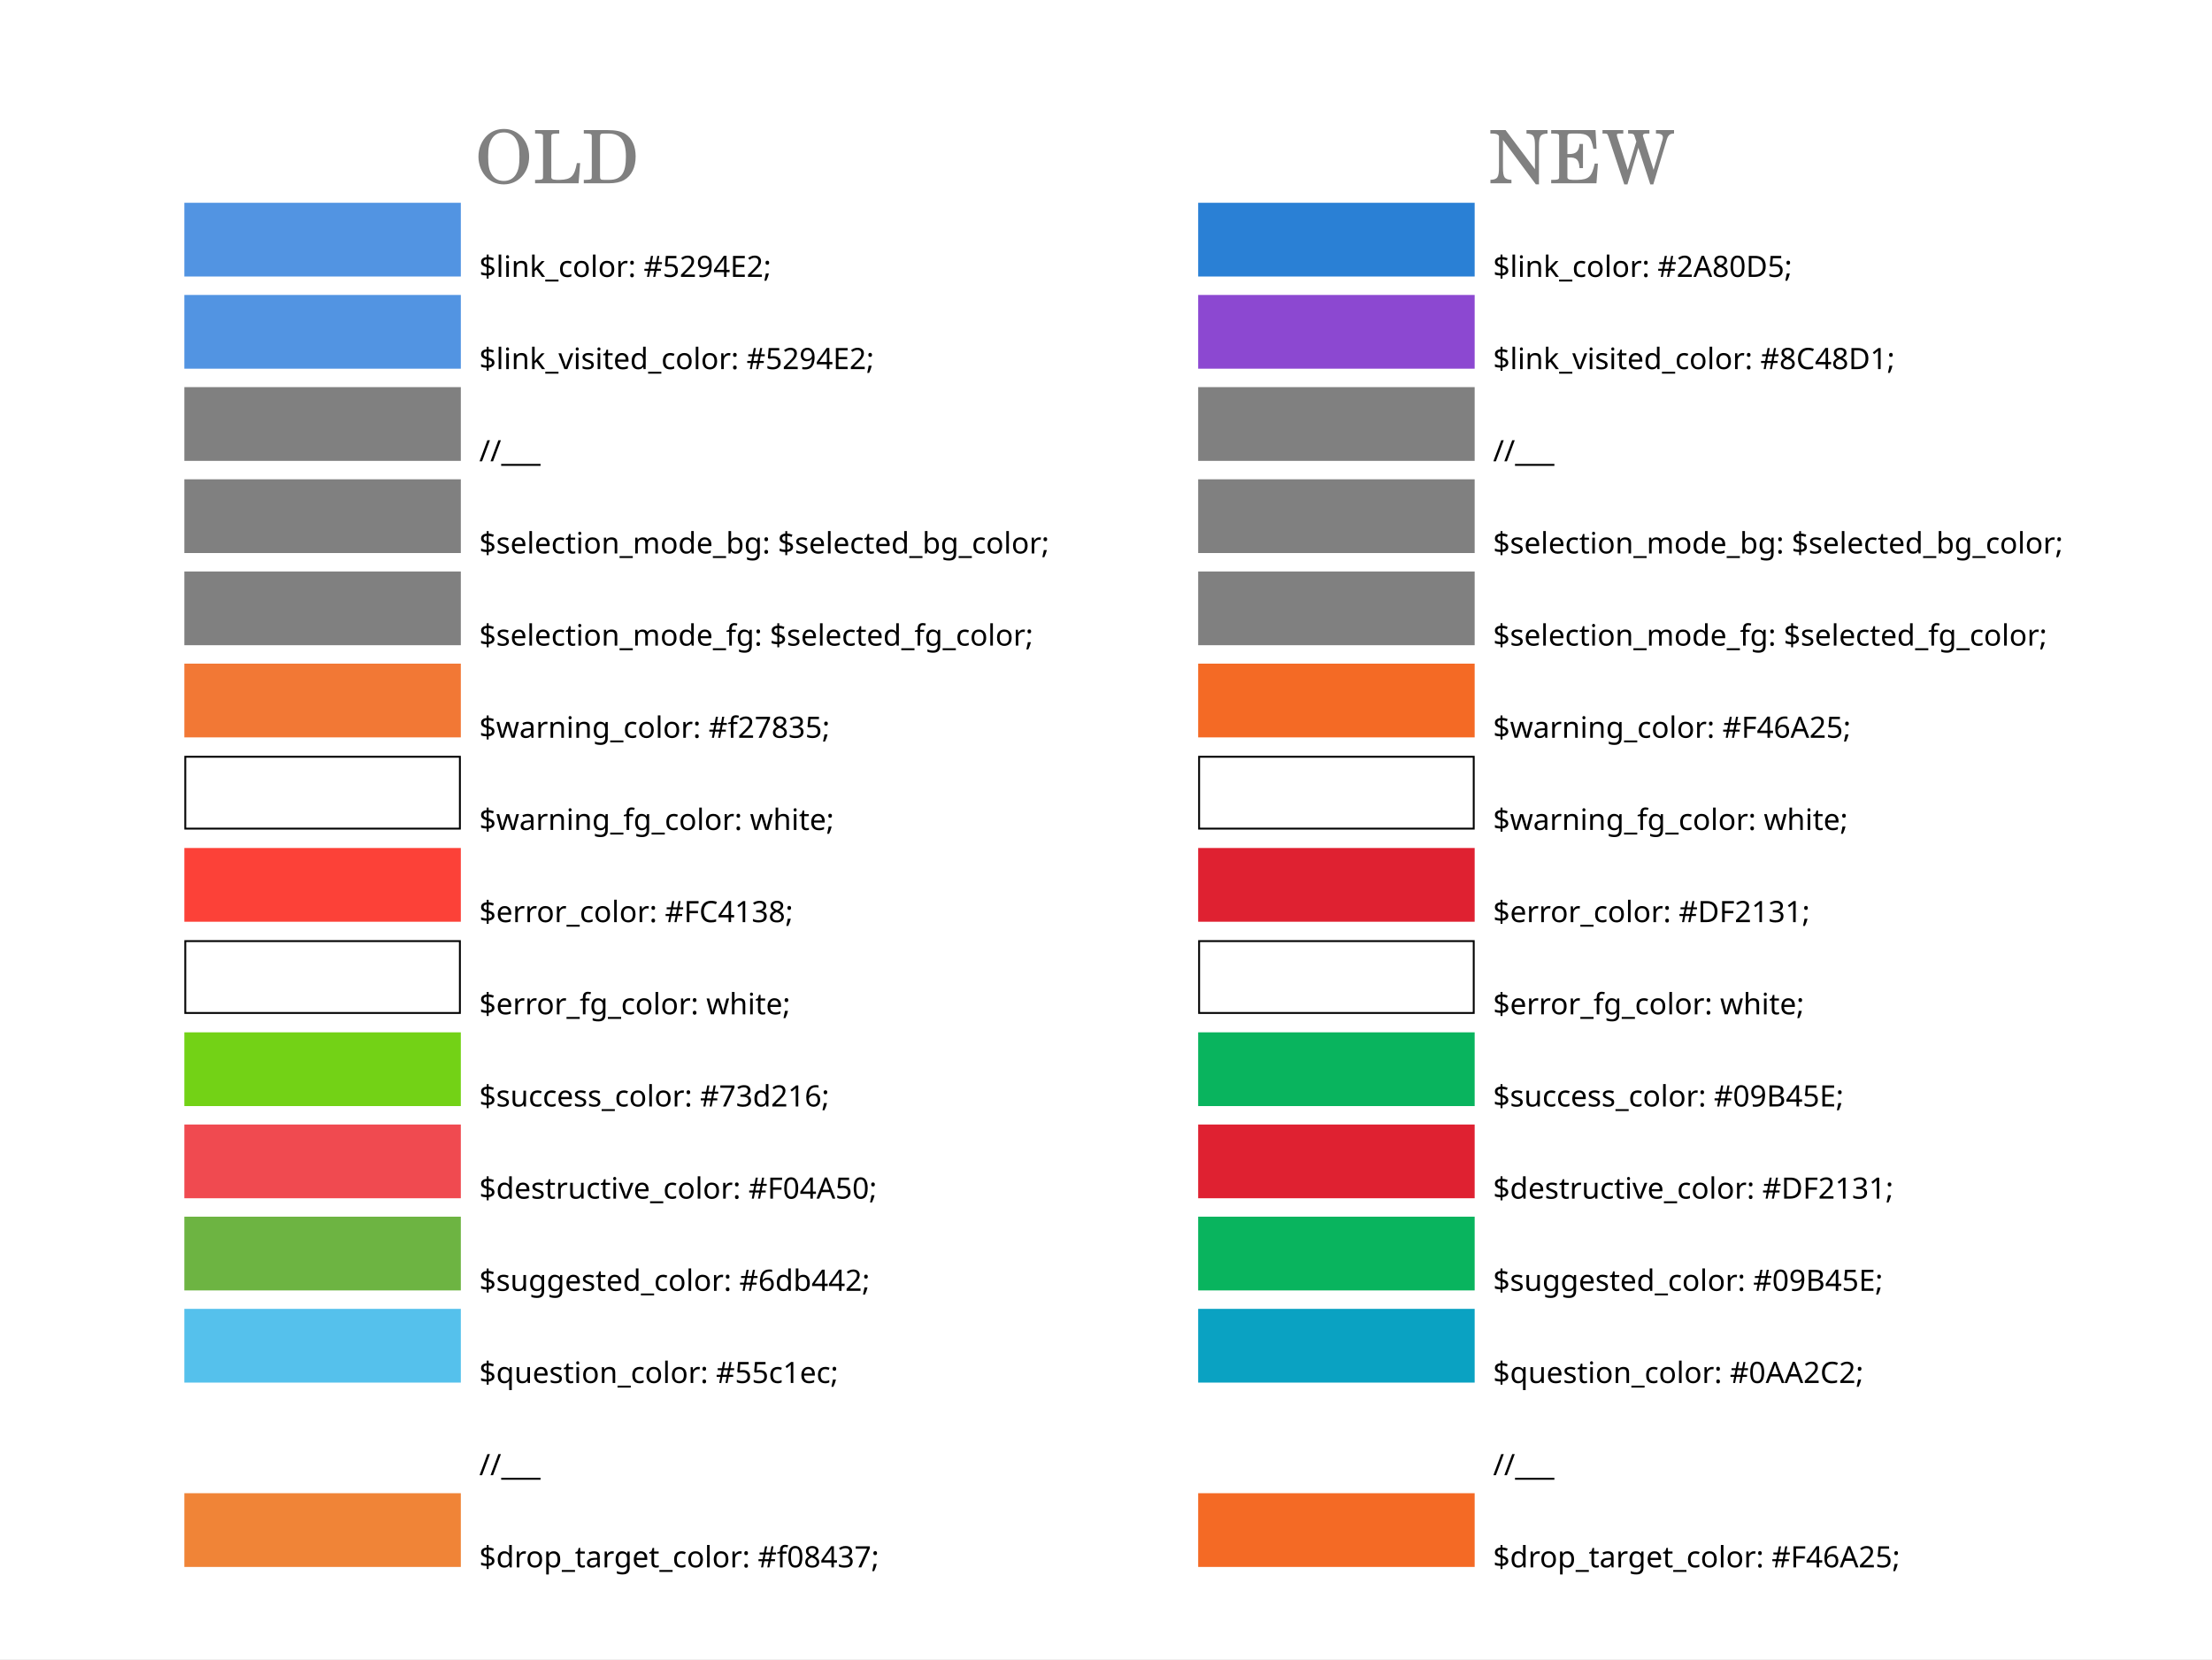
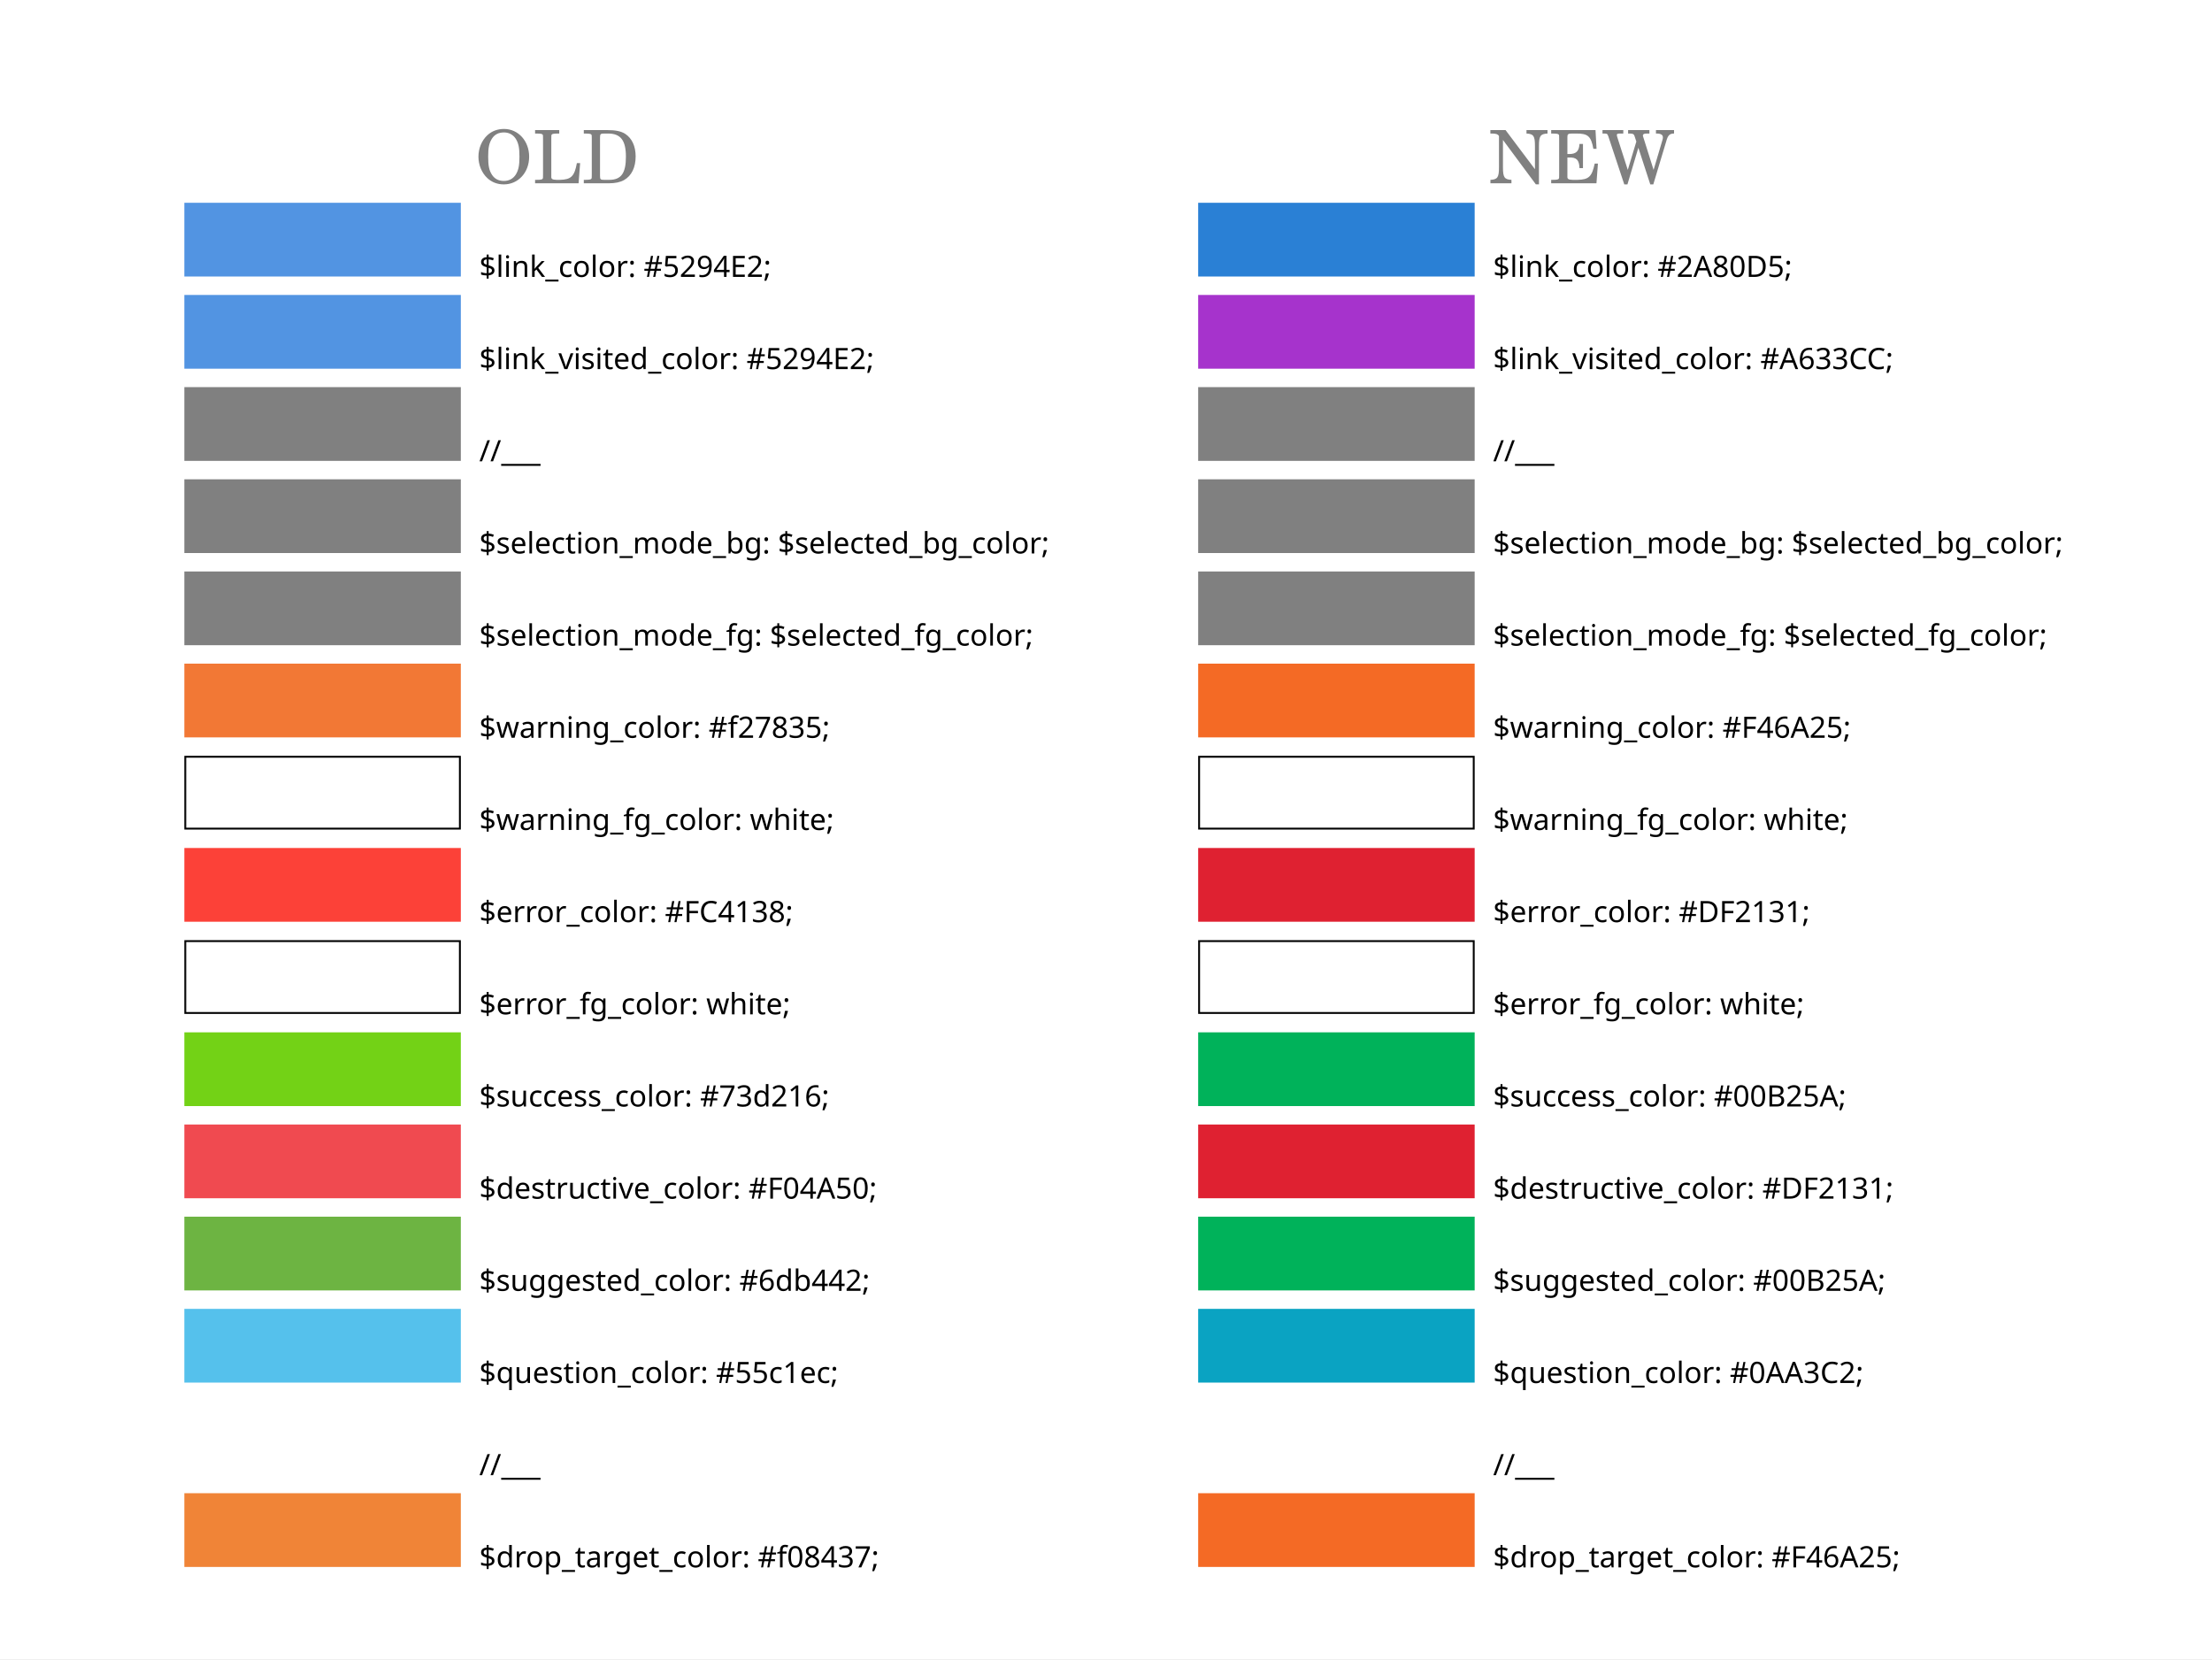
- <svg xmlns="http://www.w3.org/2000/svg" id="svg8" version="1.1" viewBox="0 0 1200 900" height="900" width="1200">
+ <svg xmlns="http://www.w3.org/2000/svg" width="1200" height="900" viewBox="0 0 1200 900" version="1.1" id="svg8">
  <defs id="defs2" />
-   <g transform="translate(0,38.20002)" id="layer1">
-     <rect rx="1.5995795e-15" y="-38.2" x="0" height="900" width="1200" id="rect876" style="fill:#ffffff;fill-opacity:1;stroke:none;stroke-width:4.948;stroke-miterlimit:4;stroke-dasharray:none;stroke-opacity:1" />
-     <text id="text9" y="112.027" x="260" style="font-style:normal;font-weight:normal;font-size:16px;line-height:2;font-family:sans-serif;letter-spacing:0px;word-spacing:0px;fill:#000000;fill-opacity:1;stroke:none" xml:space="preserve">
-       <tspan style="line-height:50px" y="112.027" x="260" id="tspan7">$link_color: #5294E2;</tspan>
-       <tspan style="line-height:50px" id="tspan11" y="162.027" x="260">$link_visited_color: #5294E2;</tspan>
-       <tspan style="line-height:50px" id="tspan13" y="212.027" x="260">//___</tspan>
-       <tspan style="line-height:50px" id="tspan15" y="262.027" x="260">$selection_mode_bg: $selected_bg_color;</tspan>
-       <tspan style="line-height:50px" id="tspan17" y="312.027" x="260">$selection_mode_fg: $selected_fg_color;</tspan>
-       <tspan style="line-height:50px" id="tspan19" y="362.027" x="260">$warning_color: #f27835;</tspan>
-       <tspan style="line-height:50px" id="tspan21" y="412.027" x="260">$warning_fg_color: white;</tspan>
-       <tspan style="line-height:50px" id="tspan23" y="462.027" x="260">$error_color: #FC4138;</tspan>
-       <tspan style="line-height:50px" id="tspan25" y="512.027" x="260">$error_fg_color: white;</tspan>
-       <tspan style="line-height:50px" id="tspan27" y="562.027" x="260">$success_color: #73d216;</tspan>
-       <tspan style="line-height:50px" id="tspan29" y="612.027" x="260">$destructive_color: #F04A50;</tspan>
-       <tspan style="line-height:50px" id="tspan31" y="662.027" x="260">$suggested_color: #6db442;</tspan>
-       <tspan style="line-height:50px" id="tspan33" y="712.027" x="260">$question_color: #55c1ec;</tspan>
-       <tspan id="tspan1000" style="line-height:50px" y="762.027" x="260">//___</tspan>
-       <tspan id="tspan1002" style="line-height:50px" y="812.027" x="260">$drop_target_color: #f08437;</tspan>
+   <g id="layer1" transform="translate(0,38.20002)">
+     <rect style="fill:#ffffff;fill-opacity:1;stroke:none;stroke-width:4.948;stroke-miterlimit:4;stroke-dasharray:none;stroke-opacity:1" id="rect876" width="1200" height="900" x="0" y="-38.2" rx="1.5995795e-15" />
+     <text xml:space="preserve" style="font-style:normal;font-weight:normal;font-size:16px;line-height:2;font-family:sans-serif;letter-spacing:0px;word-spacing:0px;fill:#000000;fill-opacity:1;stroke:none" x="260" y="112.027" id="text9">
+       <tspan id="tspan7" x="260" y="112.027" style="line-height:50px">$link_color: #5294E2;</tspan>
+       <tspan x="260" y="162.027" id="tspan11" style="line-height:50px">$link_visited_color: #5294E2;</tspan>
+       <tspan x="260" y="212.027" id="tspan13" style="line-height:50px">//___</tspan>
+       <tspan x="260" y="262.027" id="tspan15" style="line-height:50px">$selection_mode_bg: $selected_bg_color;</tspan>
+       <tspan x="260" y="312.027" id="tspan17" style="line-height:50px">$selection_mode_fg: $selected_fg_color;</tspan>
+       <tspan x="260" y="362.027" id="tspan19" style="line-height:50px">$warning_color: #f27835;</tspan>
+       <tspan x="260" y="412.027" id="tspan21" style="line-height:50px">$warning_fg_color: white;</tspan>
+       <tspan x="260" y="462.027" id="tspan23" style="line-height:50px">$error_color: #FC4138;</tspan>
+       <tspan x="260" y="512.027" id="tspan25" style="line-height:50px">$error_fg_color: white;</tspan>
+       <tspan x="260" y="562.027" id="tspan27" style="line-height:50px">$success_color: #73d216;</tspan>
+       <tspan x="260" y="612.027" id="tspan29" style="line-height:50px">$destructive_color: #F04A50;</tspan>
+       <tspan x="260" y="662.027" id="tspan31" style="line-height:50px">$suggested_color: #6db442;</tspan>
+       <tspan x="260" y="712.027" id="tspan33" style="line-height:50px">$question_color: #55c1ec;</tspan>
+       <tspan x="260" y="762.027" style="line-height:50px" id="tspan1000">//___</tspan>
+       <tspan x="260" y="812.027" style="line-height:50px" id="tspan1002">$drop_target_color: #f08437;</tspan>
    </text>
-     <rect y="671.8" x="100" height="40" width="150" id="rect35" style="fill:#55c1ec;fill-opacity:1;stroke-width:0.829" />
-     <rect style="fill:#6db442;fill-opacity:1;stroke-width:0.829" id="use892" width="150" height="40" x="100" y="621.8" />
-     <rect style="fill:#f04a50;fill-opacity:1;stroke-width:0.829" id="use894" width="150" height="40" x="100" y="571.8" />
-     <rect style="fill:#73d216;fill-opacity:1;stroke-width:0.829" id="use896" width="150" height="40" x="100" y="521.8" />
-     <rect style="fill:#ffffff;fill-opacity:1;stroke:#000000;stroke-width:1.015;stroke-miterlimit:4;stroke-dasharray:none;stroke-opacity:1" id="use898" width="148.985" height="38.985" x="100.508" y="472.308" />
-     <rect style="fill:#fc4138;fill-opacity:1;stroke-width:0.829" id="use900" width="150" height="40" x="100" y="421.8" />
-     <rect style="fill:#ffffff;fill-opacity:1;stroke:#000000;stroke-width:1.015;stroke-miterlimit:4;stroke-dasharray:none;stroke-opacity:1" id="use902" width="148.985" height="38.985" x="100.508" y="372.308" />
-     <rect style="fill:#f27835;fill-opacity:1;stroke-width:0.829" id="use904" width="150" height="40" x="100" y="321.8" />
-     <rect style="fill:#808080;fill-opacity:1;stroke-width:0.829" id="use906" width="150" height="40" x="100" y="271.8" />
-     <rect style="fill:#808080;fill-opacity:1;stroke-width:0.829" id="use908" width="150" height="40" x="100" y="221.8" />
-     <rect style="fill:#808080;fill-opacity:1;stroke-width:0.829" id="use910" width="150" height="40" x="100" y="171.8" />
-     <rect style="fill:#5294e2;fill-opacity:1;stroke-width:0.829" id="use912" width="150" height="40" x="100" y="121.8" />
-     <rect y="71.8" x="100" height="40" width="150" id="rect936" style="fill:#5294e2;fill-opacity:1;stroke-width:0.829" />
-     <text xml:space="preserve" style="font-style:normal;font-weight:normal;font-size:16px;line-height:2;font-family:sans-serif;letter-spacing:0px;word-spacing:0px;fill:#000000;fill-opacity:1;stroke:none" x="810" y="112.027" id="text964">
-       <tspan id="tspan938" x="810" y="112.027" style="line-height:50px">$link_color: #2A80D5;</tspan>
-       <tspan x="810" y="162.027" id="tspan940" style="line-height:50px">$link_visited_color: #8C48D1;</tspan>
-       <tspan x="810" y="212.027" id="tspan942" style="line-height:50px">//___</tspan>
-       <tspan x="810" y="262.027" id="tspan944" style="line-height:50px">$selection_mode_bg: $selected_bg_color;</tspan>
-       <tspan x="810" y="312.027" id="tspan946" style="line-height:50px">$selection_mode_fg: $selected_fg_color;</tspan>
-       <tspan x="810" y="362.027" id="tspan948" style="line-height:50px">$warning_color: #F46A25;</tspan>
-       <tspan x="810" y="412.027" id="tspan950" style="line-height:50px">$warning_fg_color: white;</tspan>
-       <tspan x="810" y="462.027" id="tspan952" style="line-height:50px">$error_color: #DF2131;</tspan>
-       <tspan x="810" y="512.027" id="tspan954" style="line-height:50px">$error_fg_color: white;</tspan>
-       <tspan x="810" y="562.027" id="tspan956" style="line-height:50px">$success_color: #09B45E;</tspan>
-       <tspan x="810" y="612.027" id="tspan958" style="line-height:50px">$destructive_color: #DF2131;</tspan>
-       <tspan x="810" y="662.027" id="tspan960" style="line-height:50px">$suggested_color: #09B45E;</tspan>
-       <tspan x="810" y="712.027" id="tspan962" style="line-height:50px">$question_color: #0AA2C2;</tspan>
-       <tspan id="tspan1004" x="810" y="762.027" style="line-height:50px">//___</tspan>
-       <tspan id="tspan1006" x="810" y="812.027" style="line-height:50px">$drop_target_color: #F46A25;</tspan>
+     <rect style="fill:#55c1ec;fill-opacity:1;stroke-width:0.829" id="rect35" width="150" height="40" x="100" y="671.8" />
+     <rect y="621.8" x="100" height="40" width="150" id="use892" style="fill:#6db442;fill-opacity:1;stroke-width:0.829" />
+     <rect y="571.8" x="100" height="40" width="150" id="use894" style="fill:#f04a50;fill-opacity:1;stroke-width:0.829" />
+     <rect y="521.8" x="100" height="40" width="150" id="use896" style="fill:#73d216;fill-opacity:1;stroke-width:0.829" />
+     <rect y="472.308" x="100.508" height="38.985" width="148.985" id="use898" style="fill:#ffffff;fill-opacity:1;stroke:#000000;stroke-width:1.015;stroke-miterlimit:4;stroke-dasharray:none;stroke-opacity:1" />
+     <rect y="421.8" x="100" height="40" width="150" id="use900" style="fill:#fc4138;fill-opacity:1;stroke-width:0.829" />
+     <rect y="372.308" x="100.508" height="38.985" width="148.985" id="use902" style="fill:#ffffff;fill-opacity:1;stroke:#000000;stroke-width:1.015;stroke-miterlimit:4;stroke-dasharray:none;stroke-opacity:1" />
+     <rect y="321.8" x="100" height="40" width="150" id="use904" style="fill:#f27835;fill-opacity:1;stroke-width:0.829" />
+     <rect y="271.8" x="100" height="40" width="150" id="use906" style="fill:#808080;fill-opacity:1;stroke-width:0.829" />
+     <rect y="221.8" x="100" height="40" width="150" id="use908" style="fill:#808080;fill-opacity:1;stroke-width:0.829" />
+     <rect y="171.8" x="100" height="40" width="150" id="use910" style="fill:#808080;fill-opacity:1;stroke-width:0.829" />
+     <rect y="121.8" x="100" height="40" width="150" id="use912" style="fill:#5294e2;fill-opacity:1;stroke-width:0.829" />
+     <rect style="fill:#5294e2;fill-opacity:1;stroke-width:0.829" id="rect936" width="150" height="40" x="100" y="71.8" />
+     <text id="text964" y="112.027" x="810" style="font-style:normal;font-weight:normal;font-size:16px;line-height:2;font-family:sans-serif;letter-spacing:0px;word-spacing:0px;fill:#000000;fill-opacity:1;stroke:none" xml:space="preserve">
+       <tspan style="line-height:50px" y="112.027" x="810" id="tspan938">$link_color: #2A80D5;</tspan>
+       <tspan style="line-height:50px" id="tspan940" y="162.027" x="810">$link_visited_color: #A633CC;</tspan>
+       <tspan style="line-height:50px" id="tspan942" y="212.027" x="810">//___</tspan>
+       <tspan style="line-height:50px" id="tspan944" y="262.027" x="810">$selection_mode_bg: $selected_bg_color;</tspan>
+       <tspan style="line-height:50px" id="tspan946" y="312.027" x="810">$selection_mode_fg: $selected_fg_color;</tspan>
+       <tspan style="line-height:50px" id="tspan948" y="362.027" x="810">$warning_color: #F46A25;</tspan>
+       <tspan style="line-height:50px" id="tspan950" y="412.027" x="810">$warning_fg_color: white;</tspan>
+       <tspan style="line-height:50px" id="tspan952" y="462.027" x="810">$error_color: #DF2131;</tspan>
+       <tspan style="line-height:50px" id="tspan954" y="512.027" x="810">$error_fg_color: white;</tspan>
+       <tspan style="line-height:50px" id="tspan956" y="562.027" x="810">$success_color: #00B25A;</tspan>
+       <tspan style="line-height:50px" id="tspan958" y="612.027" x="810">$destructive_color: #DF2131;</tspan>
+       <tspan style="line-height:50px" id="tspan960" y="662.027" x="810">$suggested_color: #00B25A;</tspan>
+       <tspan style="line-height:50px" id="tspan962" y="712.027" x="810">$question_color: #0AA3C2;</tspan>
+       <tspan style="line-height:50px" y="762.027" x="810" id="tspan1004">//___</tspan>
+       <tspan style="line-height:50px" y="812.027" x="810" id="tspan1006">$drop_target_color: #F46A25;</tspan>
    </text>
-     <rect style="fill:#0aa2c2;fill-opacity:1;stroke-width:0.829" id="rect966" width="150" height="40" x="650" y="671.8" />
-     <rect y="621.8" x="650" height="40" width="150" id="rect968" style="fill:#09b45e;fill-opacity:1;stroke-width:0.829" />
-     <rect y="571.8" x="650" height="40" width="150" id="rect970" style="fill:#df2131;fill-opacity:1;stroke-width:0.829" />
-     <rect y="521.8" x="650" height="40" width="150" id="rect972" style="fill:#09b45e;fill-opacity:1;stroke-width:0.829" />
-     <rect y="472.308" x="650.508" height="38.985" width="148.985" id="rect974" style="fill:#ffffff;fill-opacity:1;stroke:#000000;stroke-width:1.015;stroke-miterlimit:4;stroke-dasharray:none;stroke-opacity:1" />
-     <rect y="421.8" x="650" height="40" width="150" id="rect976" style="fill:#df2131;fill-opacity:1;stroke-width:0.829" />
-     <rect y="372.308" x="650.508" height="38.985" width="148.985" id="rect978" style="fill:#ffffff;fill-opacity:1;stroke:#000000;stroke-width:1.015;stroke-miterlimit:4;stroke-dasharray:none;stroke-opacity:1" />
-     <rect y="321.8" x="650" height="40" width="150" id="rect980" style="fill:#f46a25;fill-opacity:1;stroke-width:0.829" />
-     <rect y="271.8" x="650" height="40" width="150" id="rect982" style="fill:#808080;fill-opacity:1;stroke-width:0.829" />
-     <rect y="221.8" x="650" height="40" width="150" id="rect984" style="fill:#808080;fill-opacity:1;stroke-width:0.829" />
-     <rect y="171.8" x="650" height="40" width="150" id="rect986" style="fill:#808080;fill-opacity:1;stroke-width:0.829" />
-     <rect y="121.8" x="650" height="40" width="150" id="rect988" style="fill:#8c48d1;fill-opacity:1;stroke-width:0.829" />
-     <rect style="fill:#2a80d5;fill-opacity:1;stroke-width:0.829" id="rect990" width="150" height="40" x="650" y="71.8" />
-     <text id="text994" y="61.234" x="257.754" style="font-style:normal;font-weight:normal;font-size:40px;line-height:1.25;font-family:sans-serif;letter-spacing:0px;word-spacing:0px;fill:#808080;fill-opacity:1;stroke:none" xml:space="preserve">
-       <tspan style="font-style:normal;font-variant:normal;font-weight:normal;font-stretch:normal;font-family:'Century Schoolbook L';-inkscape-font-specification:'Century Schoolbook L'" y="61.234" x="257.754" id="tspan992">OLD</tspan>
+     <rect y="671.8" x="650" height="40" width="150" id="rect966" style="fill:#0aa3c2;fill-opacity:1;stroke-width:0.829" />
+     <rect style="fill:#00b25a;fill-opacity:1;stroke-width:0.829" id="rect968" width="150" height="40" x="650" y="621.8" />
+     <rect style="fill:#df2131;fill-opacity:1;stroke-width:0.829" id="rect970" width="150" height="40" x="650" y="571.8" />
+     <rect style="fill:#00b25a;fill-opacity:1;stroke-width:0.829" id="rect972" width="150" height="40" x="650" y="521.8" />
+     <rect style="fill:#ffffff;fill-opacity:1;stroke:#000000;stroke-width:1.015;stroke-miterlimit:4;stroke-dasharray:none;stroke-opacity:1" id="rect974" width="148.985" height="38.985" x="650.508" y="472.308" />
+     <rect style="fill:#df2131;fill-opacity:1;stroke-width:0.829" id="rect976" width="150" height="40" x="650" y="421.8" />
+     <rect style="fill:#ffffff;fill-opacity:1;stroke:#000000;stroke-width:1.015;stroke-miterlimit:4;stroke-dasharray:none;stroke-opacity:1" id="rect978" width="148.985" height="38.985" x="650.508" y="372.308" />
+     <rect style="fill:#f46a25;fill-opacity:1;stroke-width:0.829" id="rect980" width="150" height="40" x="650" y="321.8" />
+     <rect style="fill:#808080;fill-opacity:1;stroke-width:0.829" id="rect982" width="150" height="40" x="650" y="271.8" />
+     <rect style="fill:#808080;fill-opacity:1;stroke-width:0.829" id="rect984" width="150" height="40" x="650" y="221.8" />
+     <rect style="fill:#808080;fill-opacity:1;stroke-width:0.829" id="rect986" width="150" height="40" x="650" y="171.8" />
+     <rect style="fill:#a633cc;fill-opacity:1;stroke-width:0.829" id="rect988" width="150" height="40" x="650" y="121.8" />
+     <rect y="71.8" x="650" height="40" width="150" id="rect990" style="fill:#2a80d5;fill-opacity:1;stroke-width:0.829" />
+     <text xml:space="preserve" style="font-style:normal;font-weight:normal;font-size:40px;line-height:1.25;font-family:sans-serif;letter-spacing:0px;word-spacing:0px;fill:#808080;fill-opacity:1;stroke:none" x="257.754" y="61.234" id="text994">
+       <tspan id="tspan992" x="257.754" y="61.234" style="font-style:normal;font-variant:normal;font-weight:normal;font-stretch:normal;font-family:'Century Schoolbook L';-inkscape-font-specification:'Century Schoolbook L'">OLD</tspan>
    </text>
-     <text xml:space="preserve" style="font-style:normal;font-weight:normal;font-size:40px;line-height:1.25;font-family:sans-serif;letter-spacing:0px;word-spacing:0px;fill:#808080;fill-opacity:1;stroke:none" x="807.754" y="61.234" id="text998">
-       <tspan style="font-style:normal;font-variant:normal;font-weight:normal;font-stretch:normal;font-family:'Century Schoolbook L';-inkscape-font-specification:'Century Schoolbook L'" id="tspan996" x="807.754" y="61.234">NEW</tspan>
+     <text id="text998" y="61.234" x="807.754" style="font-style:normal;font-weight:normal;font-size:40px;line-height:1.25;font-family:sans-serif;letter-spacing:0px;word-spacing:0px;fill:#808080;fill-opacity:1;stroke:none" xml:space="preserve">
+       <tspan y="61.234" x="807.754" id="tspan996" style="font-style:normal;font-variant:normal;font-weight:normal;font-stretch:normal;font-family:'Century Schoolbook L';-inkscape-font-specification:'Century Schoolbook L'">NEW</tspan>
    </text>
-     <rect style="fill:#f08437;fill-opacity:1;stroke-width:0.829" id="rect1008" width="150" height="40" x="100" y="771.8" />
-     <rect y="771.8" x="650" height="40" width="150" id="rect1010" style="fill:#f46a25;fill-opacity:1;stroke-width:0.829" />
+     <rect y="771.8" x="100" height="40" width="150" id="rect1008" style="fill:#f08437;fill-opacity:1;stroke-width:0.829" />
+     <rect style="fill:#f46a25;fill-opacity:1;stroke-width:0.829" id="rect1010" width="150" height="40" x="650" y="771.8" />
  </g>
</svg>
